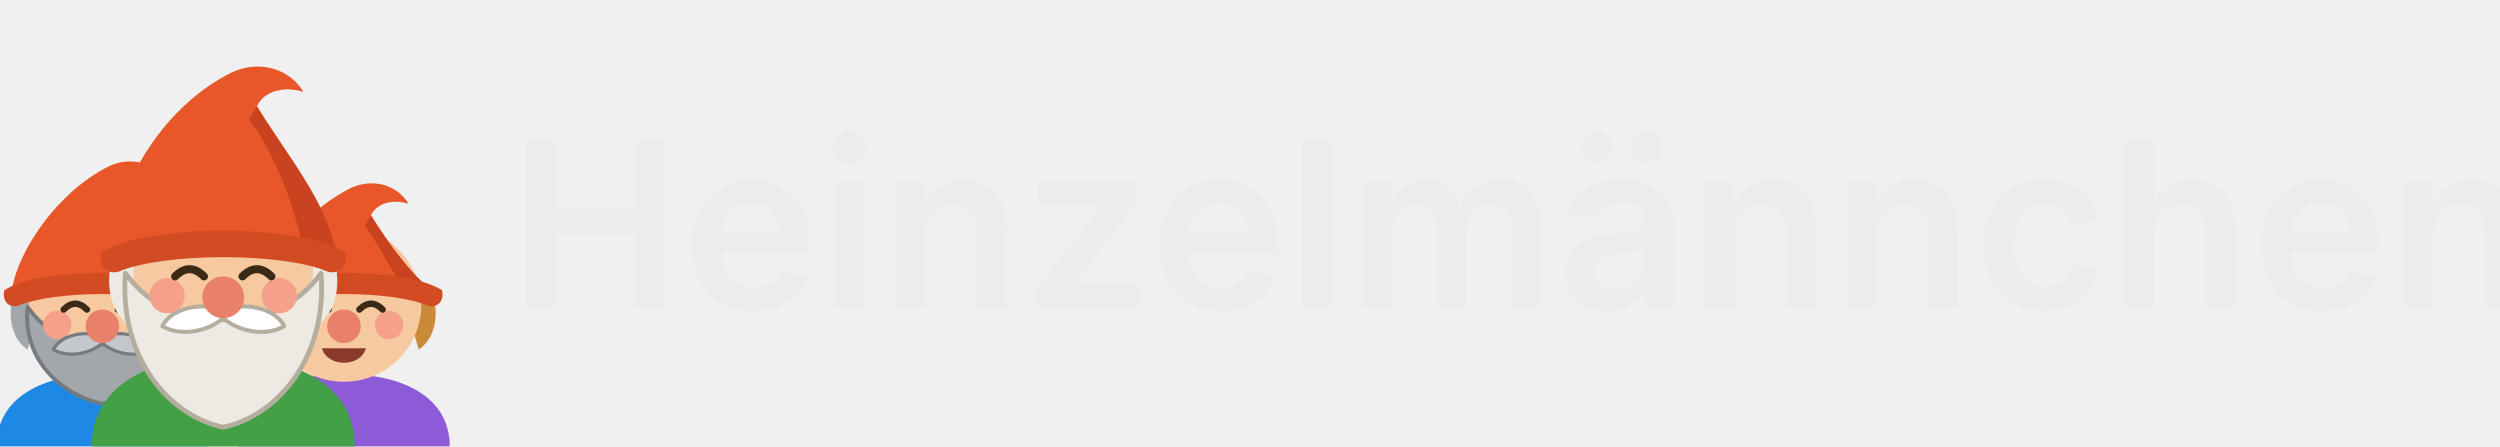
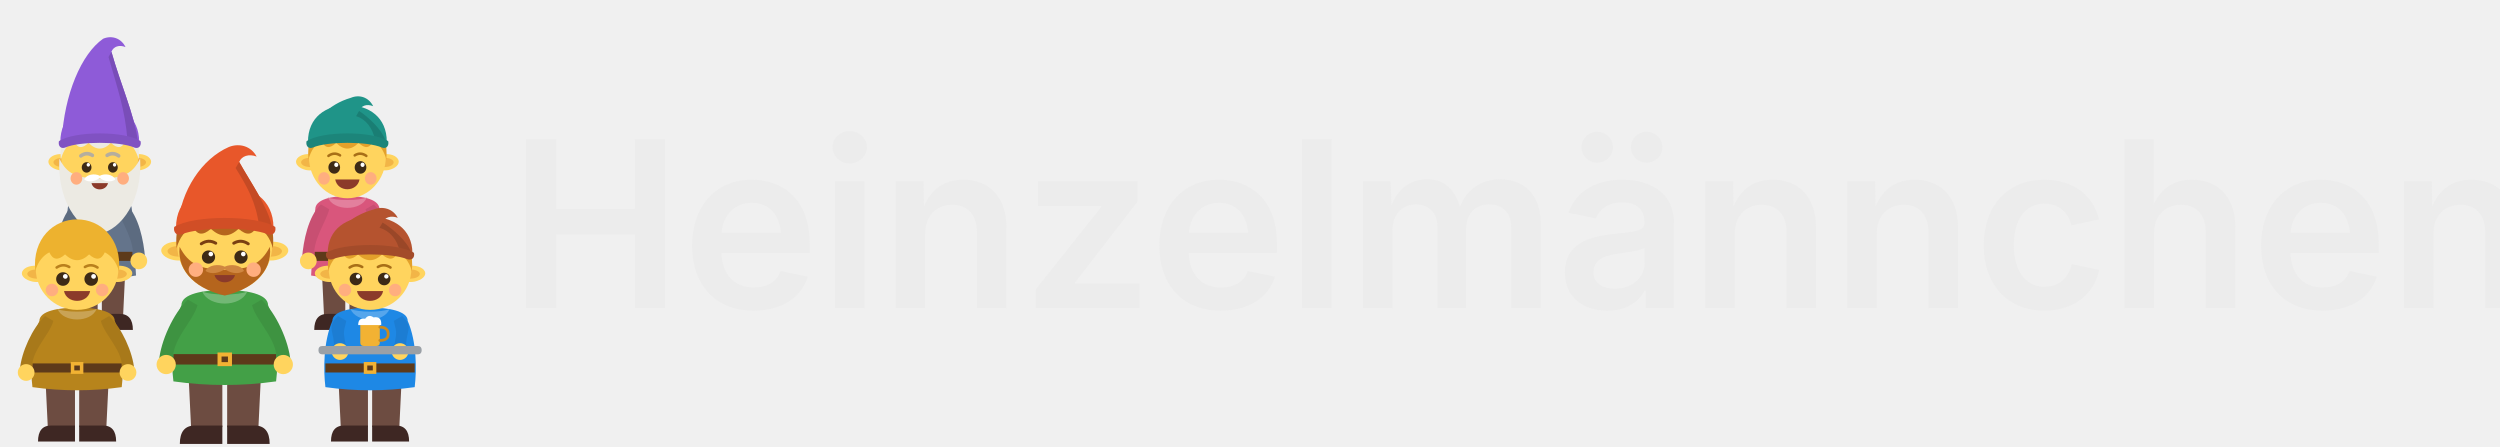
<svg xmlns="http://www.w3.org/2000/svg" viewBox="0 0 1120 200" role="img" aria-label="Heinzelmännchen">
  <g transform="scale(0.390625)">
-     <g transform="translate(-72 133) scale(0.74)">
-       <path d="M92 512 C92 436 164 400 256 400 C348 400 420 436 420 512 Z" fill="#1E88E5" />
-       <path d="M118 276 C108 312 116 346 140 362 C150 330 156 300 160 280 Z" fill="#A3A6AB" />
-       <path d="M394 276 C404 312 396 346 372 362 C362 330 356 300 352 280 Z" fill="#A3A6AB" />
-       <circle cx="256" cy="292" r="114" fill="#F6C9A0" />
-       <path d="M140 296 C132 378.5 192.2 432 256 446 C319.8 432 380 378.5 372 296 C340 340 302 354 256 354 C210 354 172 340 140 296 Z" fill="#A3A6AB" stroke="#767A81" stroke-width="6" stroke-linecap="round" stroke-linejoin="round" />
-       <path d="M116 268 C126 208 186 118 266 78 C300 62 338 72 356 102 C330 94 306 102 298 120 C336 182 384 238 396 268 Z" fill="#E8572A" />
-       <path d="M298 120 C336 182 384 238 396 268 L356 268 C344 238 316 172 288 136 Z" fill="#C9431F" />
-       <path d="M104 270 C160 234 352 234 408 270 C412 288 400 298 386 294 C330 270 182 270 126 294 C112 298 100 288 104 270 Z" fill="#D24B23" />
-       <circle cx="186" cy="324" r="22" fill="#F4A08A" />
-       <circle cx="326" cy="324" r="22" fill="#F4A08A" />
-       <path d="M196 300 Q214 282 232 300" fill="none" stroke="#3D2A16" stroke-width="10" stroke-linecap="round" stroke-linejoin="round" />
-       <path d="M280 300 Q298 282 316 300" fill="none" stroke="#3D2A16" stroke-width="10" stroke-linecap="round" stroke-linejoin="round" />
-       <path d="M256 342 C232 332 192 338 180 362 C204 376 238 368 256 352 C274 368 308 376 332 362 C320 338 280 332 256 342 Z" fill="#C4C7CB" stroke="#767A81" stroke-width="5" stroke-linecap="round" stroke-linejoin="round" />
-       <circle cx="256" cy="326" r="26" fill="#E9806A" />
+     <g transform="translate(12 40) scale(0.4)">
+       <path d="M183 680 H250 V804 H189 Z" fill="#6D4C41" />
+       <path d="M329 680 H262 V804 H323 Z" fill="#6D4C41" />
+       <path d="M161 846 Q161 800 199 800 H250 V846 Z" fill="#3E2723" />
+       <path d="M351 846 Q351 800 313 800 H262 V846 Z" fill="#3E2723" />
+       <path d="M164 500 C164 472 210 462 256 462 C302 462 348 472 348 500 C356 560 356 640 360 690 Q256 708 152 690 C156 640 156 560 164 500 Z" fill="#64748B" />
+       <path d="M200 466 C216 506 296 506 312 466 C290 476 222 476 200 466 Z" fill="#8B97A8" />
+       <path d="M162 622 H350 V648 H162 Z" fill="#5D3A1A" />
+       <path d="M238 618 H274 V652 H238 Z M248 628 V642 H264 V628 Z" fill="#F2B233" />
+       <path d="M180 486 C144 520 130 590 126 640 L162 640 C154 590 194 540 204 500 Z" fill="#5C6B80" />
+       <circle cx="144" cy="648" r="24" fill="#FFD45E" />
+       <path d="M332 486 C368 520 382 590 386 640 L350 640 C358 590 318 540 308 500 Z" fill="#5C6B80" />
+       <circle cx="368" cy="648" r="24" fill="#FFD45E" />
+       <g transform="matrix(0.6975 0 0 0.75 77.44 173)">
+         <path d="M112 226 C82 222 54 230 46 248 C40 264 58 280 86 286 C98 288 108 288 114 286 Z" fill="#FFD45E" />
+         <path d="M400 226 C430 222 458 230 466 248 C472 264 454 280 426 286 C414 288 404 288 398 286 Z" fill="#FFD45E" />
+         <path d="M108 240 C88 238 70 244 66 254 C64 264 76 272 94 274 C100 275 106 275 110 274 Z" fill="#F2B547" />
+         <path d="M404 240 C424 238 442 244 446 254 C448 264 436 272 418 274 C412 275 406 275 402 274 Z" fill="#F2B547" />
+         <circle cx="256" cy="236" r="158" fill="#FFD45E" />
+         <path d="M96 246 C84 120 168 48 256 48 C344 48 428 120 416 246 C406 210 386 186 362 174 Q342 218 302 182 Q256 226 210 182 Q170 218 150 174 C126 186 106 210 96 246 Z" fill="#ECEAE3" />
+         <path d="M90 242 C80 400.4 164.7 512 256 530 C347.3 512 432 400.4 422 242 C392 300 352 318 256 318 C160 318 120 300 90 242 Z" fill="#ECEAE3" />
+         <path d="M94 178 C94 84 168 38 256 38 C344 38 418 84 418 178 Z" fill="#8E5BD8" />
+         <path d="M100 172 C110 -2.6 180 -157.8 270 -216 C306 -230 344 -218 362 -184 C336 -194 312 -186 304 -166 C342 -41.4 398 75 412 172 Z" fill="#8E5BD8" />
+         <path d="M304 -166 C342 -41.4 398 75 412 172 L370 172 C360 55.6 330 -22 292 -146 Z" fill="#794DB8" />
+         <path d="M88 176 C150 136 362 136 424 176 C428 196 414 206 398 200 C340 176 172 176 114 200 C98 206 84 196 88 176 Z" fill="#8052C2" />
+         <circle cx="160" cy="318" r="24" fill="#FFAE7F" />
+         <circle cx="352" cy="318" r="24" fill="#FFAE7F" />
+         <path d="M178 232 Q202 216 226 230" fill="none" stroke="#B5AE9E" stroke-width="14" stroke-linecap="round" stroke-linejoin="round" />
+         <path d="M286 230 Q310 216 334 232" fill="none" stroke="#B5AE9E" stroke-width="14" stroke-linecap="round" stroke-linejoin="round" />
+         <circle cx="202" cy="276" r="20" fill="#3D2A16" />
+         <circle cx="310" cy="276" r="20" fill="#3D2A16" />
+         <circle cx="209" cy="266" r="7" fill="#FFFFFF" />
+         <circle cx="317" cy="266" r="7" fill="#FFFFFF" />
+         <path d="M222 336 C230 368 282 368 290 336 Z" fill="#8B3A2A" />
+         <path d="M256 308 C236 298 202 302 192 322 C212 336 240 328 256 316 C272 328 300 336 320 322 C310 302 276 298 256 308 Z" fill="#FFFFFF" />
+       </g>
    </g>
-     <g transform="translate(205 133) scale(0.74)">
-       <path d="M92 512 C92 436 164 400 256 400 C348 400 420 436 420 512 Z" fill="#8E5BD8" />
-       <path d="M118 276 C108 312 116 346 140 362 C150 330 156 300 160 280 Z" fill="#C98A3A" />
-       <path d="M394 276 C404 312 396 346 372 362 C362 330 356 300 352 280 Z" fill="#C98A3A" />
-       <circle cx="256" cy="292" r="120" fill="#F6C9A0" />
-       <path d="M116 268 C126 242 186 152 266 112 C300 96 338 106 356 136 C330 128 306 136 298 154 C336 216 384 272 396 268 Z" fill="#E8572A" />
-       <path d="M298 154 C336 216 384 272 396 268 L356 268 C344 272 316 206 288 170 Z" fill="#C9431F" />
-       <path d="M104 270 C160 234 352 234 408 270 C412 288 400 298 386 294 C330 270 182 270 126 294 C112 298 100 288 104 270 Z" fill="#D24B23" />
-       <circle cx="186" cy="324" r="22" fill="#F4A08A" />
-       <circle cx="326" cy="324" r="22" fill="#F4A08A" />
-       <path d="M196 300 Q214 282 232 300" fill="none" stroke="#3D2A16" stroke-width="10" stroke-linecap="round" stroke-linejoin="round" />
-       <path d="M280 300 Q298 282 316 300" fill="none" stroke="#3D2A16" stroke-width="10" stroke-linecap="round" stroke-linejoin="round" />
-       <path d="M222 360 C230 390 282 390 290 360 Z" fill="#8B3A2A" />
-       <circle cx="256" cy="326" r="26" fill="#E9806A" />
+     <g transform="translate(296 40) scale(0.4)">
+       <path d="M183 680 H250 V804 H189 Z" fill="#6D4C41" />
+       <path d="M329 680 H262 V804 H323 Z" fill="#6D4C41" />
+       <path d="M161 846 Q161 800 199 800 H250 V846 Z" fill="#3E2723" />
+       <path d="M351 846 Q351 800 313 800 H262 V846 Z" fill="#3E2723" />
+       <path d="M164 500 C164 472 210 462 256 462 C302 462 348 472 348 500 C356 560 356 640 360 690 Q256 708 152 690 C156 640 156 560 164 500 Z" fill="#D9567C" />
+       <path d="M200 466 C216 506 296 506 312 466 C290 476 222 476 200 466 Z" fill="#E3809D" />
+       <path d="M162 622 H350 V648 H162 Z" fill="#5D3A1A" />
+       <path d="M238 618 H274 V652 H238 Z M248 628 V642 H264 V628 Z" fill="#F2B233" />
+       <path d="M180 486 C144 520 130 590 126 640 L162 640 C154 590 194 540 204 500 Z" fill="#C84F72" />
+       <circle cx="144" cy="648" r="24" fill="#FFD45E" />
+       <path d="M332 486 C368 520 382 590 386 640 L350 640 C358 590 318 540 308 500 Z" fill="#C84F72" />
+       <circle cx="368" cy="648" r="24" fill="#FFD45E" />
+       <g transform="matrix(0.6975 0 0 0.75 77.44 173)">
+         <path d="M112 226 C82 222 54 230 46 248 C40 264 58 280 86 286 C98 288 108 288 114 286 Z" fill="#FFD45E" />
+         <path d="M400 226 C430 222 458 230 466 248 C472 264 454 280 426 286 C414 288 404 288 398 286 Z" fill="#FFD45E" />
+         <path d="M108 240 C88 238 70 244 66 254 C64 264 76 272 94 274 C100 275 106 275 110 274 Z" fill="#F2B547" />
+         <path d="M404 240 C424 238 442 244 446 254 C448 264 436 272 418 274 C412 275 406 275 402 274 Z" fill="#F2B547" />
+         <circle cx="256" cy="236" r="158" fill="#FFD45E" />
+         <path d="M96 246 C84 120 168 48 256 48 C344 48 428 120 416 246 C406 210 386 186 362 174 Q342 218 302 182 Q256 226 210 182 Q170 218 150 174 C126 186 106 210 96 246 Z" fill="#E3A12B" />
+         <path d="M94 178 C94 84 168 38 256 38 C344 38 418 84 418 178 Z" fill="#1F9488" />
+         <path d="M100 172 C110 99.1 180 34.3 270 10 C306 -4 344 8 362 42 C336 32 312 40 304 60 C342 82.9 398 131.5 412 172 Z" fill="#1F9488" />
+         <path d="M304 60 C342 82.9 398 131.5 412 172 L370 172 C360 123.4 330 91 292 80 Z" fill="#1A7E74" />
+         <path d="M88 176 C150 136 362 136 424 176 C428 196 414 206 398 200 C340 176 172 176 114 200 C98 206 84 196 88 176 Z" fill="#1C857A" />
+         <circle cx="160" cy="318" r="24" fill="#FFAE7F" />
+         <circle cx="352" cy="318" r="24" fill="#FFAE7F" />
+         <path d="M178 232 Q202 216 226 230" fill="none" stroke="#A86F17" stroke-width="10" stroke-linecap="round" stroke-linejoin="round" />
+         <path d="M286 230 Q310 216 334 232" fill="none" stroke="#A86F17" stroke-width="10" stroke-linecap="round" stroke-linejoin="round" />
+         <circle cx="202" cy="276" r="24" fill="#3D2A16" />
+         <circle cx="310" cy="276" r="24" fill="#3D2A16" />
+         <circle cx="210.4" cy="266" r="8.4" fill="#FFFFFF" />
+         <circle cx="318.4" cy="266" r="8.4" fill="#FFFFFF" />
+         <path d="M206 322 C216 372 296 372 306 322 Z" fill="#8B3A2A" />
+       </g>
    </g>
-     <g transform="translate(20.5 41) scale(0.92)">
-       <path d="M92 512 C92 436 164 400 256 400 C348 400 420 436 420 512 Z" fill="#43A047" />
-       <path d="M118 276 C108 312 116 346 140 362 C150 330 156 300 160 280 Z" fill="#ECEAE3" />
-       <path d="M394 276 C404 312 396 346 372 362 C362 330 356 300 352 280 Z" fill="#ECEAE3" />
-       <circle cx="256" cy="292" r="112" fill="#F6C9A0" />
-       <path d="M134 296 C126 401.6 188.9 474 256 488 C323.1 474 386 401.6 378 296 C346 340 302 354 256 354 C210 354 166 340 134 296 Z" fill="#ECEAE3" stroke="#B5AE9E" stroke-width="6" stroke-linecap="round" stroke-linejoin="round" />
-       <path d="M116 268 C126 176 186 86 266 46 C300 30 338 40 356 70 C330 62 306 70 298 88 C336 150 384 206 396 268 Z" fill="#E8572A" />
-       <path d="M298 88 C336 150 384 206 396 268 L356 268 C344 206 316 140 288 104 Z" fill="#C9431F" />
-       <path d="M104 270 C160 234 352 234 408 270 C412 288 400 298 386 294 C330 270 182 270 126 294 C112 298 100 288 104 270 Z" fill="#D24B23" />
-       <circle cx="186" cy="324" r="22" fill="#F4A08A" />
-       <circle cx="326" cy="324" r="22" fill="#F4A08A" />
-       <path d="M196 300 Q214 282 232 300" fill="none" stroke="#3D2A16" stroke-width="10" stroke-linecap="round" stroke-linejoin="round" />
-       <path d="M280 300 Q298 282 316 300" fill="none" stroke="#3D2A16" stroke-width="10" stroke-linecap="round" stroke-linejoin="round" />
-       <path d="M256 342 C232 332 192 338 180 362 C204 376 238 368 256 352 C274 368 308 376 332 362 C320 338 280 332 256 342 Z" fill="#FFFFFF" stroke="#B5AE9E" stroke-width="5" stroke-linecap="round" stroke-linejoin="round" />
-       <circle cx="256" cy="326" r="26" fill="#E9806A" />
+     <g transform="translate(-14 168) scale(0.4)">
+       <path d="M166 680 H250 V804 H172 Z" fill="#6D4C41" />
+       <path d="M346 680 H262 V804 H340 Z" fill="#6D4C41" />
+       <path d="M144 846 Q144 800 182 800 H250 V846 Z" fill="#3E2723" />
+       <path d="M368 846 Q368 800 330 800 H262 V846 Z" fill="#3E2723" />
+       <path d="M148 500 C148 472 202 462 256 462 C310 462 364 472 364 500 C390 560 390 640 384 690 Q256 708 128 690 C122 640 122 560 148 500 Z" fill="#B7841C" />
+       <path d="M200 466 C216 506 296 506 312 466 C290 476 222 476 200 466 Z" fill="#C9A355" />
+       <path d="M128 622 H384 V648 H128 Z" fill="#5D3A1A" />
+       <path d="M238 618 H274 V652 H238 Z M248 628 V642 H264 V628 Z" fill="#F2B233" />
+       <path d="M164 486 C128 520 96 590 92 640 L128 640 C120 590 178 540 188 500 Z" fill="#A8791A" />
+       <circle cx="110" cy="648" r="24" fill="#FFD45E" />
+       <path d="M348 486 C384 520 416 590 420 640 L384 640 C392 590 334 540 324 500 Z" fill="#A8791A" />
+       <circle cx="402" cy="648" r="24" fill="#FFD45E" />
+       <g transform="matrix(0.75 0 0 0.75 64 173)">
+         <path d="M112 226 C82 222 54 230 46 248 C40 264 58 280 86 286 C98 288 108 288 114 286 Z" fill="#FFD45E" />
+         <path d="M400 226 C430 222 458 230 466 248 C472 264 454 280 426 286 C414 288 404 288 398 286 Z" fill="#FFD45E" />
+         <path d="M108 240 C88 238 70 244 66 254 C64 264 76 272 94 274 C100 275 106 275 110 274 Z" fill="#F2B547" />
+         <path d="M404 240 C424 238 442 244 446 254 C448 264 436 272 418 274 C412 275 406 275 402 274 Z" fill="#F2B547" />
+         <circle cx="256" cy="236" r="158" fill="#FFD45E" />
+         <path d="M96 246 C84 120 168 48 256 48 C344 48 428 120 416 246 C406 210 386 186 362 174 Q342 218 302 182 Q256 226 210 182 Q170 218 150 174 C126 186 106 210 96 246 Z" fill="#EDB22F" />
+         <circle cx="160" cy="318" r="24" fill="#FFAE7F" />
+         <circle cx="352" cy="318" r="24" fill="#FFAE7F" />
+         <path d="M178 232 Q202 216 226 230" fill="none" stroke="#B9801C" stroke-width="10" stroke-linecap="round" stroke-linejoin="round" />
+         <path d="M286 230 Q310 216 334 232" fill="none" stroke="#B9801C" stroke-width="10" stroke-linecap="round" stroke-linejoin="round" />
+         <circle cx="202" cy="276" r="26" fill="#3D2A16" />
+         <circle cx="310" cy="276" r="26" fill="#3D2A16" />
+         <circle cx="211.1" cy="266" r="9.1" fill="#FFFFFF" />
+         <circle cx="319.1" cy="266" r="9.1" fill="#FFFFFF" />
+         <path d="M206 322 C216 372 296 372 306 322 Z" fill="#8B3A2A" />
+       </g>
+     </g>
+     <g transform="translate(322 168) scale(0.4)">
+       <path d="M166 680 H250 V804 H172 Z" fill="#6D4C41" />
+       <path d="M346 680 H262 V804 H340 Z" fill="#6D4C41" />
+       <path d="M144 846 Q144 800 182 800 H250 V846 Z" fill="#3E2723" />
+       <path d="M368 846 Q368 800 330 800 H262 V846 Z" fill="#3E2723" />
+       <path d="M148 500 C148 472 202 462 256 462 C310 462 364 472 364 500 C390 560 390 640 384 690 Q256 708 128 690 C122 640 122 560 148 500 Z" fill="#1E88E5" />
+       <path d="M200 466 C216 506 296 506 312 466 C290 476 222 476 200 466 Z" fill="#56A6EC" />
+       <path d="M128 622 H384 V648 H128 Z" fill="#5D3A1A" />
+       <path d="M238 618 H274 V652 H238 Z M248 628 V642 H264 V628 Z" fill="#F2B233" />
+       <path d="M164 486 C128 520 156 530 152 580 L188 580 C180 530 178 540 188 500 Z" fill="#1C7DD3" />
+       <circle cx="170" cy="588" r="24" fill="#FFD45E" />
+       <path d="M348 486 C384 520 356 530 360 580 L324 580 C332 530 334 540 324 500 Z" fill="#1C7DD3" />
+       <circle cx="342" cy="588" r="24" fill="#FFD45E" />
+       <path d="M120 572 H392 Q404 572 404 584 Q404 596 392 596 H120 Q108 596 108 584 Q108 572 120 572 Z" fill="#9AA0A6" />
+       <path d="M228 506 H284 V562 Q284 572 274 572 H238 Q228 572 228 562 Z" fill="#F2B233" />
+       <path d="M284 518 Q308 518 308 538 Q308 556 284 556" fill="none" stroke="#C98A1E" stroke-width="8" stroke-linecap="round" stroke-linejoin="round" />
+       <path d="M222 512 Q222 490 242 494 Q252 480 266 490 Q290 486 288 512 Z" fill="#FFFFFF" />
+       <g transform="matrix(0.75 0 0 0.75 64 173)">
+         <path d="M112 226 C82 222 54 230 46 248 C40 264 58 280 86 286 C98 288 108 288 114 286 Z" fill="#FFD45E" />
+         <path d="M400 226 C430 222 458 230 466 248 C472 264 454 280 426 286 C414 288 404 288 398 286 Z" fill="#FFD45E" />
+         <path d="M108 240 C88 238 70 244 66 254 C64 264 76 272 94 274 C100 275 106 275 110 274 Z" fill="#F2B547" />
+         <path d="M404 240 C424 238 442 244 446 254 C448 264 436 272 418 274 C412 275 406 275 402 274 Z" fill="#F2B547" />
+         <circle cx="256" cy="236" r="158" fill="#FFD45E" />
+         <path d="M96 246 C84 120 168 48 256 48 C344 48 428 120 416 246 C406 210 386 186 362 174 Q342 218 302 182 Q256 226 210 182 Q170 218 150 174 C126 186 106 210 96 246 Z" fill="#E3A12B" />
+         <path d="M94 178 C94 84 168 38 256 38 C344 38 418 84 418 178 Z" fill="#B5532F" />
+         <path d="M100 172 C110 99.1 180 34.3 270 10 C306 -4 344 8 362 42 C336 32 312 40 304 60 C342 82.9 398 131.5 412 172 Z" fill="#B5532F" />
+         <path d="M304 60 C342 82.9 398 131.5 412 172 L370 172 C360 123.4 330 91 292 80 Z" fill="#9A4728" />
+         <path d="M88 176 C150 136 362 136 424 176 C428 196 414 206 398 200 C340 176 172 176 114 200 C98 206 84 196 88 176 Z" fill="#A34B2A" />
+         <circle cx="160" cy="318" r="24" fill="#FFAE7F" />
+         <circle cx="352" cy="318" r="24" fill="#FFAE7F" />
+         <path d="M178 232 Q202 216 226 230" fill="none" stroke="#A86F17" stroke-width="10" stroke-linecap="round" stroke-linejoin="round" />
+         <path d="M286 230 Q310 216 334 232" fill="none" stroke="#A86F17" stroke-width="10" stroke-linecap="round" stroke-linejoin="round" />
+         <circle cx="202" cy="276" r="24" fill="#3D2A16" />
+         <circle cx="310" cy="276" r="24" fill="#3D2A16" />
+         <circle cx="210.4" cy="266" r="8.4" fill="#FFFFFF" />
+         <circle cx="318.4" cy="266" r="8.4" fill="#FFFFFF" />
+         <path d="M206 322 C216 372 296 372 306 322 Z" fill="#8B3A2A" />
+       </g>
+     </g>
+     <g transform="translate(140 120) scale(0.46)">
+       <path d="M166 680 H250 V804 H172 Z" fill="#6D4C41" />
+       <path d="M346 680 H262 V804 H340 Z" fill="#6D4C41" />
+       <path d="M144 846 Q144 800 182 800 H250 V846 Z" fill="#3E2723" />
+       <path d="M368 846 Q368 800 330 800 H262 V846 Z" fill="#3E2723" />
+       <path d="M148 500 C148 472 202 462 256 462 C310 462 364 472 364 500 C390 560 390 640 384 690 Q256 708 128 690 C122 640 122 560 148 500 Z" fill="#43A047" />
+       <path d="M200 466 C216 506 296 506 312 466 C290 476 222 476 200 466 Z" fill="#72B875" />
+       <path d="M128 622 H384 V648 H128 Z" fill="#5D3A1A" />
+       <path d="M238 618 H274 V652 H238 Z M248 628 V642 H264 V628 Z" fill="#F2B233" />
+       <path d="M164 486 C128 520 96 590 92 640 L128 640 C120 590 178 540 188 500 Z" fill="#3E9341" />
+       <circle cx="110" cy="648" r="24" fill="#FFD45E" />
+       <path d="M348 486 C384 520 416 590 420 640 L384 640 C392 590 334 540 324 500 Z" fill="#3E9341" />
+       <circle cx="402" cy="648" r="24" fill="#FFD45E" />
+       <g transform="matrix(0.75 0 0 0.75 64 173)">
+         <path d="M112 226 C82 222 54 230 46 248 C40 264 58 280 86 286 C98 288 108 288 114 286 Z" fill="#FFD45E" />
+         <path d="M400 226 C430 222 458 230 466 248 C472 264 454 280 426 286 C414 288 404 288 398 286 Z" fill="#FFD45E" />
+         <path d="M108 240 C88 238 70 244 66 254 C64 264 76 272 94 274 C100 275 106 275 110 274 Z" fill="#F2B547" />
+         <path d="M404 240 C424 238 442 244 446 254 C448 264 436 272 418 274 C412 275 406 275 402 274 Z" fill="#F2B547" />
+         <circle cx="256" cy="236" r="158" fill="#FFD45E" />
+         <path d="M96 246 C84 120 168 48 256 48 C344 48 428 120 416 246 C406 210 386 186 362 174 Q342 218 302 182 Q256 226 210 182 Q170 218 150 174 C126 186 106 210 96 246 Z" fill="#B5651D" />
+         <path d="M106 242 C96 331.1 173.5 386 256 404 C338.5 386 416 331.1 406 242 C376 300 336 318 256 318 C176 318 136 300 106 242 Z" fill="#B5651D" />
+         <path d="M94 178 C94 84 168 38 256 38 C344 38 418 84 418 178 Z" fill="#E8572A" />
+         <path d="M100 172 C110 54.1 180 -50.7 270 -90 C306 -104 344 -92 362 -58 C336 -68 312 -60 304 -40 C342 27.9 398 106.5 412 172 Z" fill="#E8572A" />
+         <path d="M304 -40 C342 27.9 398 106.5 412 172 L370 172 C360 93.4 330 41 292 -20 Z" fill="#C54A24" />
+         <path d="M88 176 C150 136 362 136 424 176 C428 196 414 206 398 200 C340 176 172 176 114 200 C98 206 84 196 88 176 Z" fill="#D14E26" />
+         <circle cx="160" cy="318" r="24" fill="#FFAE7F" />
+         <circle cx="352" cy="318" r="24" fill="#FFAE7F" />
+         <path d="M178 232 Q202 216 226 230" fill="none" stroke="#7A3F12" stroke-width="10" stroke-linecap="round" stroke-linejoin="round" />
+         <path d="M286 230 Q310 216 334 232" fill="none" stroke="#7A3F12" stroke-width="10" stroke-linecap="round" stroke-linejoin="round" />
+         <circle cx="202" cy="276" r="22" fill="#3D2A16" />
+         <circle cx="310" cy="276" r="22" fill="#3D2A16" />
+         <circle cx="209.7" cy="266" r="7.7" fill="#FFFFFF" />
+         <circle cx="317.7" cy="266" r="7.7" fill="#FFFFFF" />
+         <path d="M222 336 C230 368 282 368 290 336 Z" fill="#8B3A2A" />
+         <path d="M256 308 C236 298 202 302 192 322 C212 336 240 328 256 316 C272 328 300 336 320 322 C310 302 276 298 256 308 Z" fill="#CF8640" />
+       </g>
    </g>
  </g>
  <text x="228" y="138" font-family="ui-sans-serif, system-ui, -apple-system, sans-serif" font-size="104" font-weight="600" fill="#ececec">Heinzelmännchen</text>
</svg>
